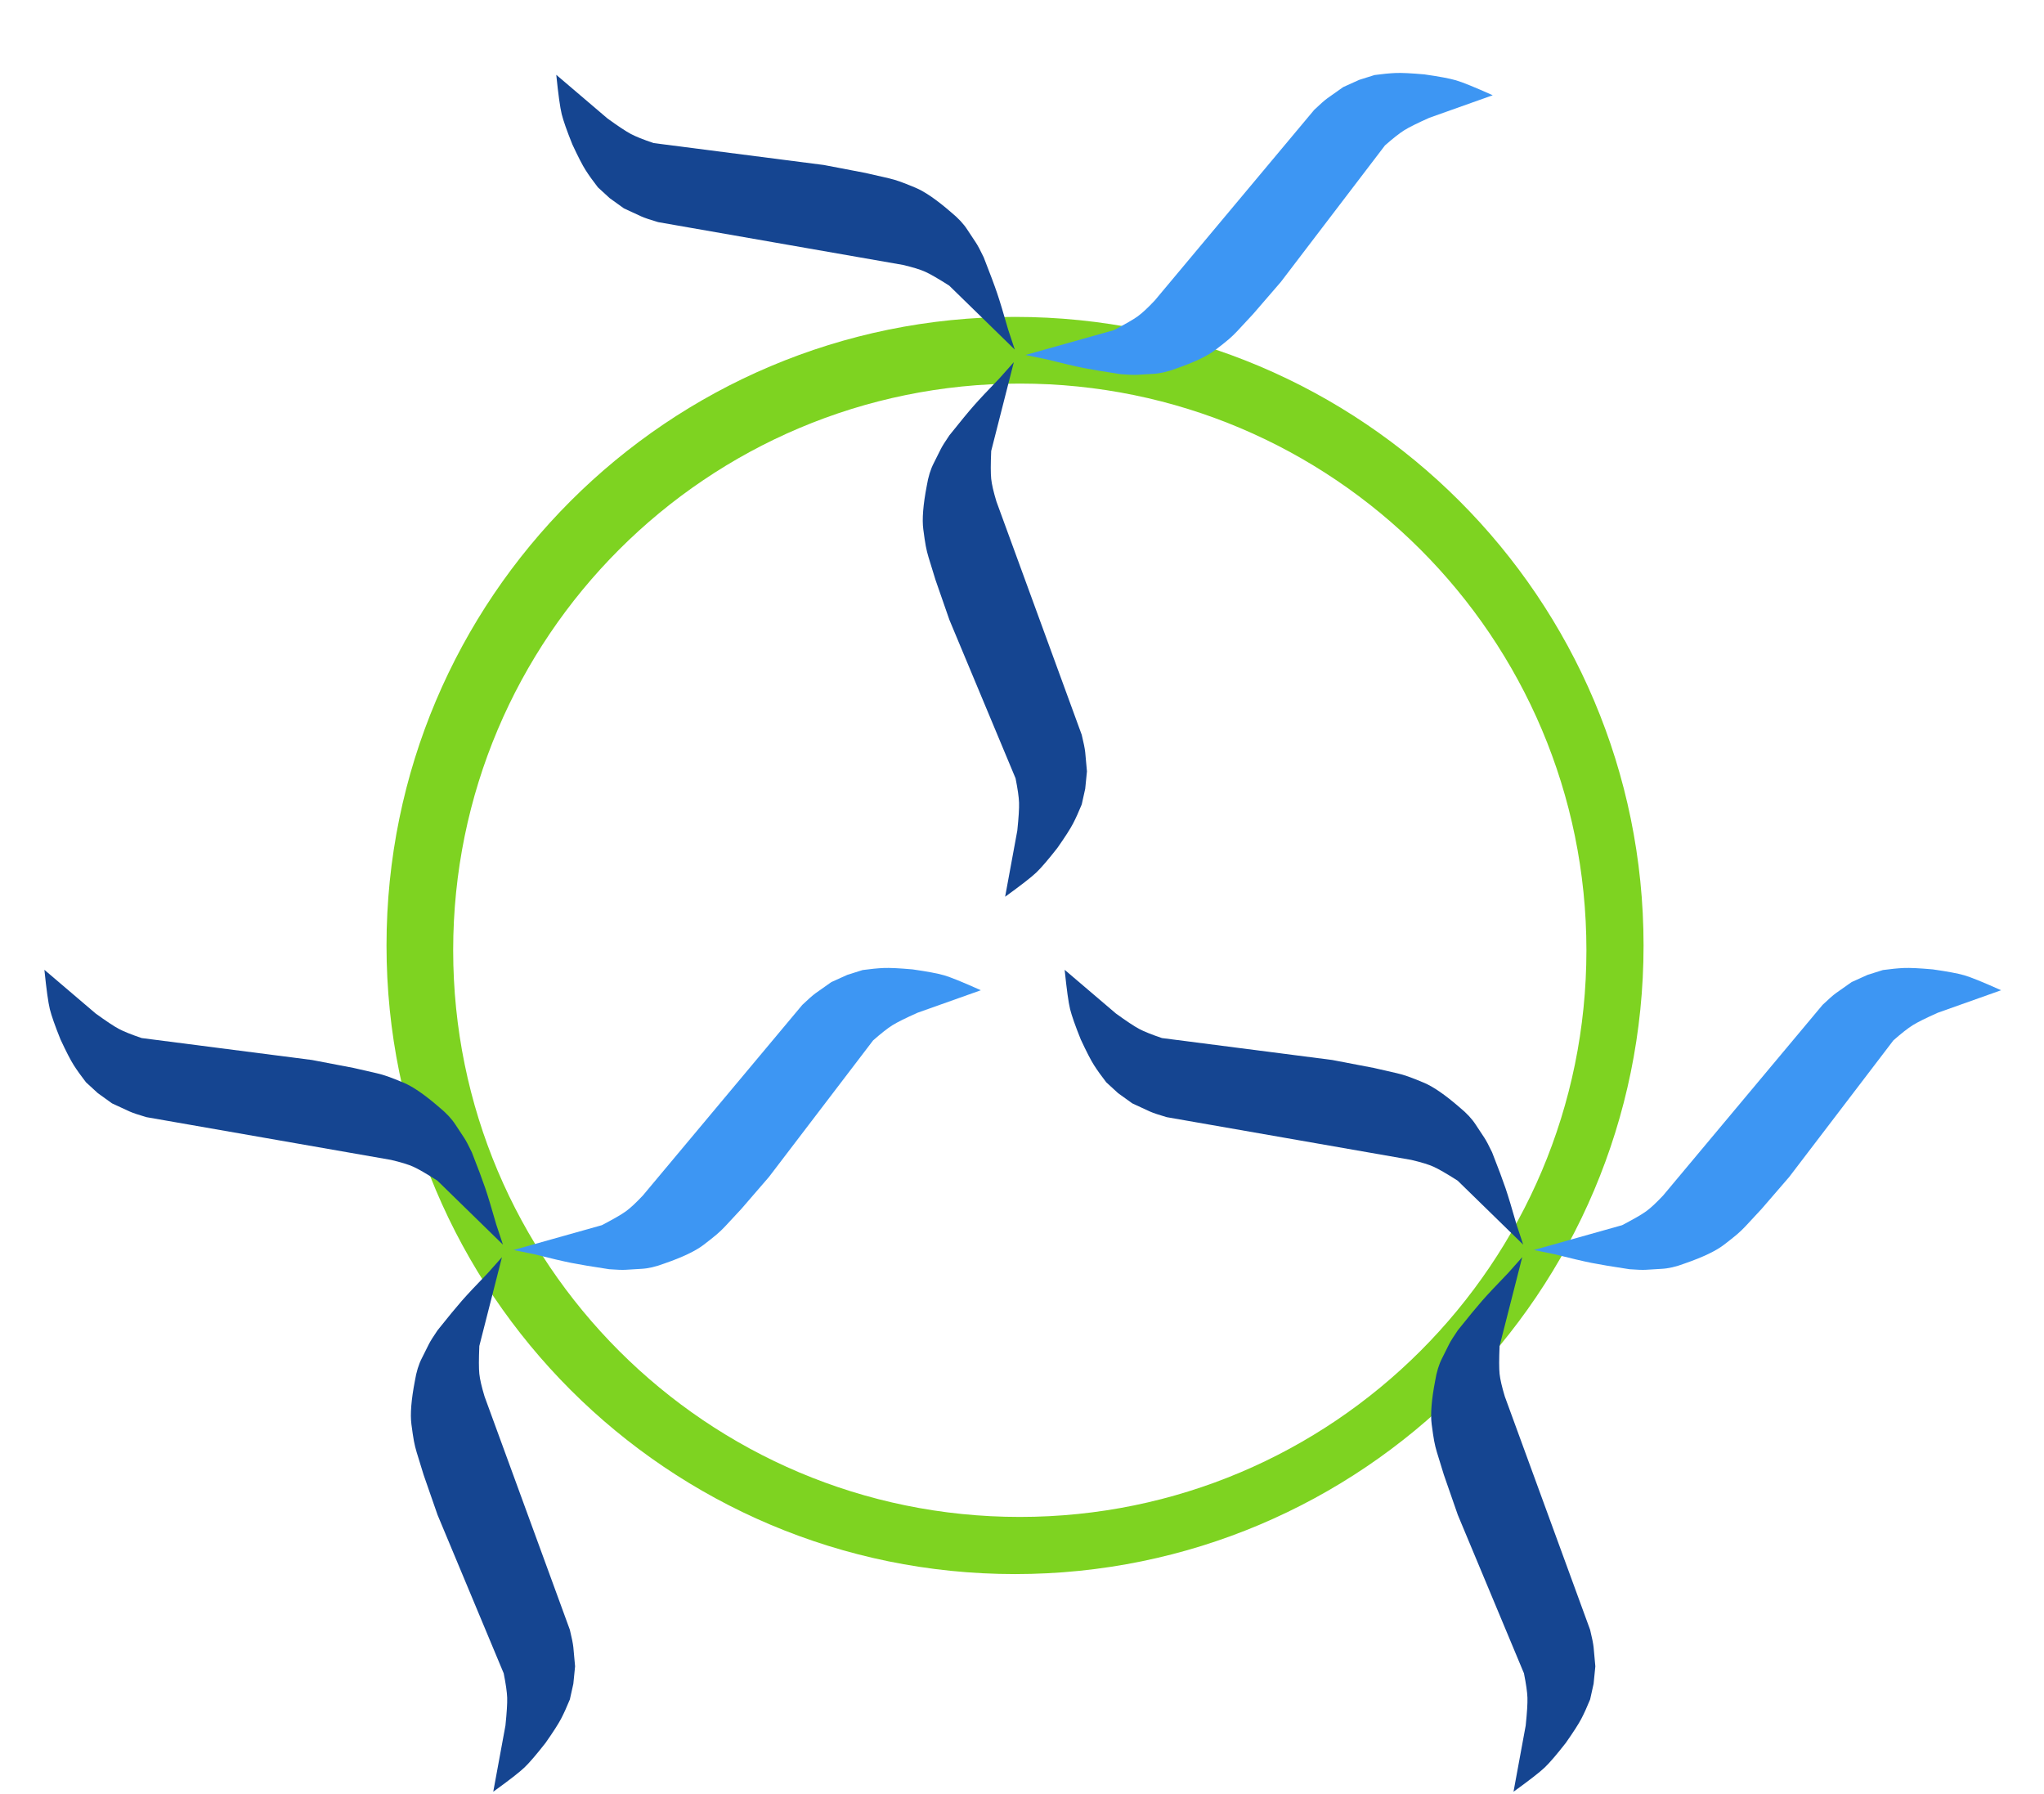
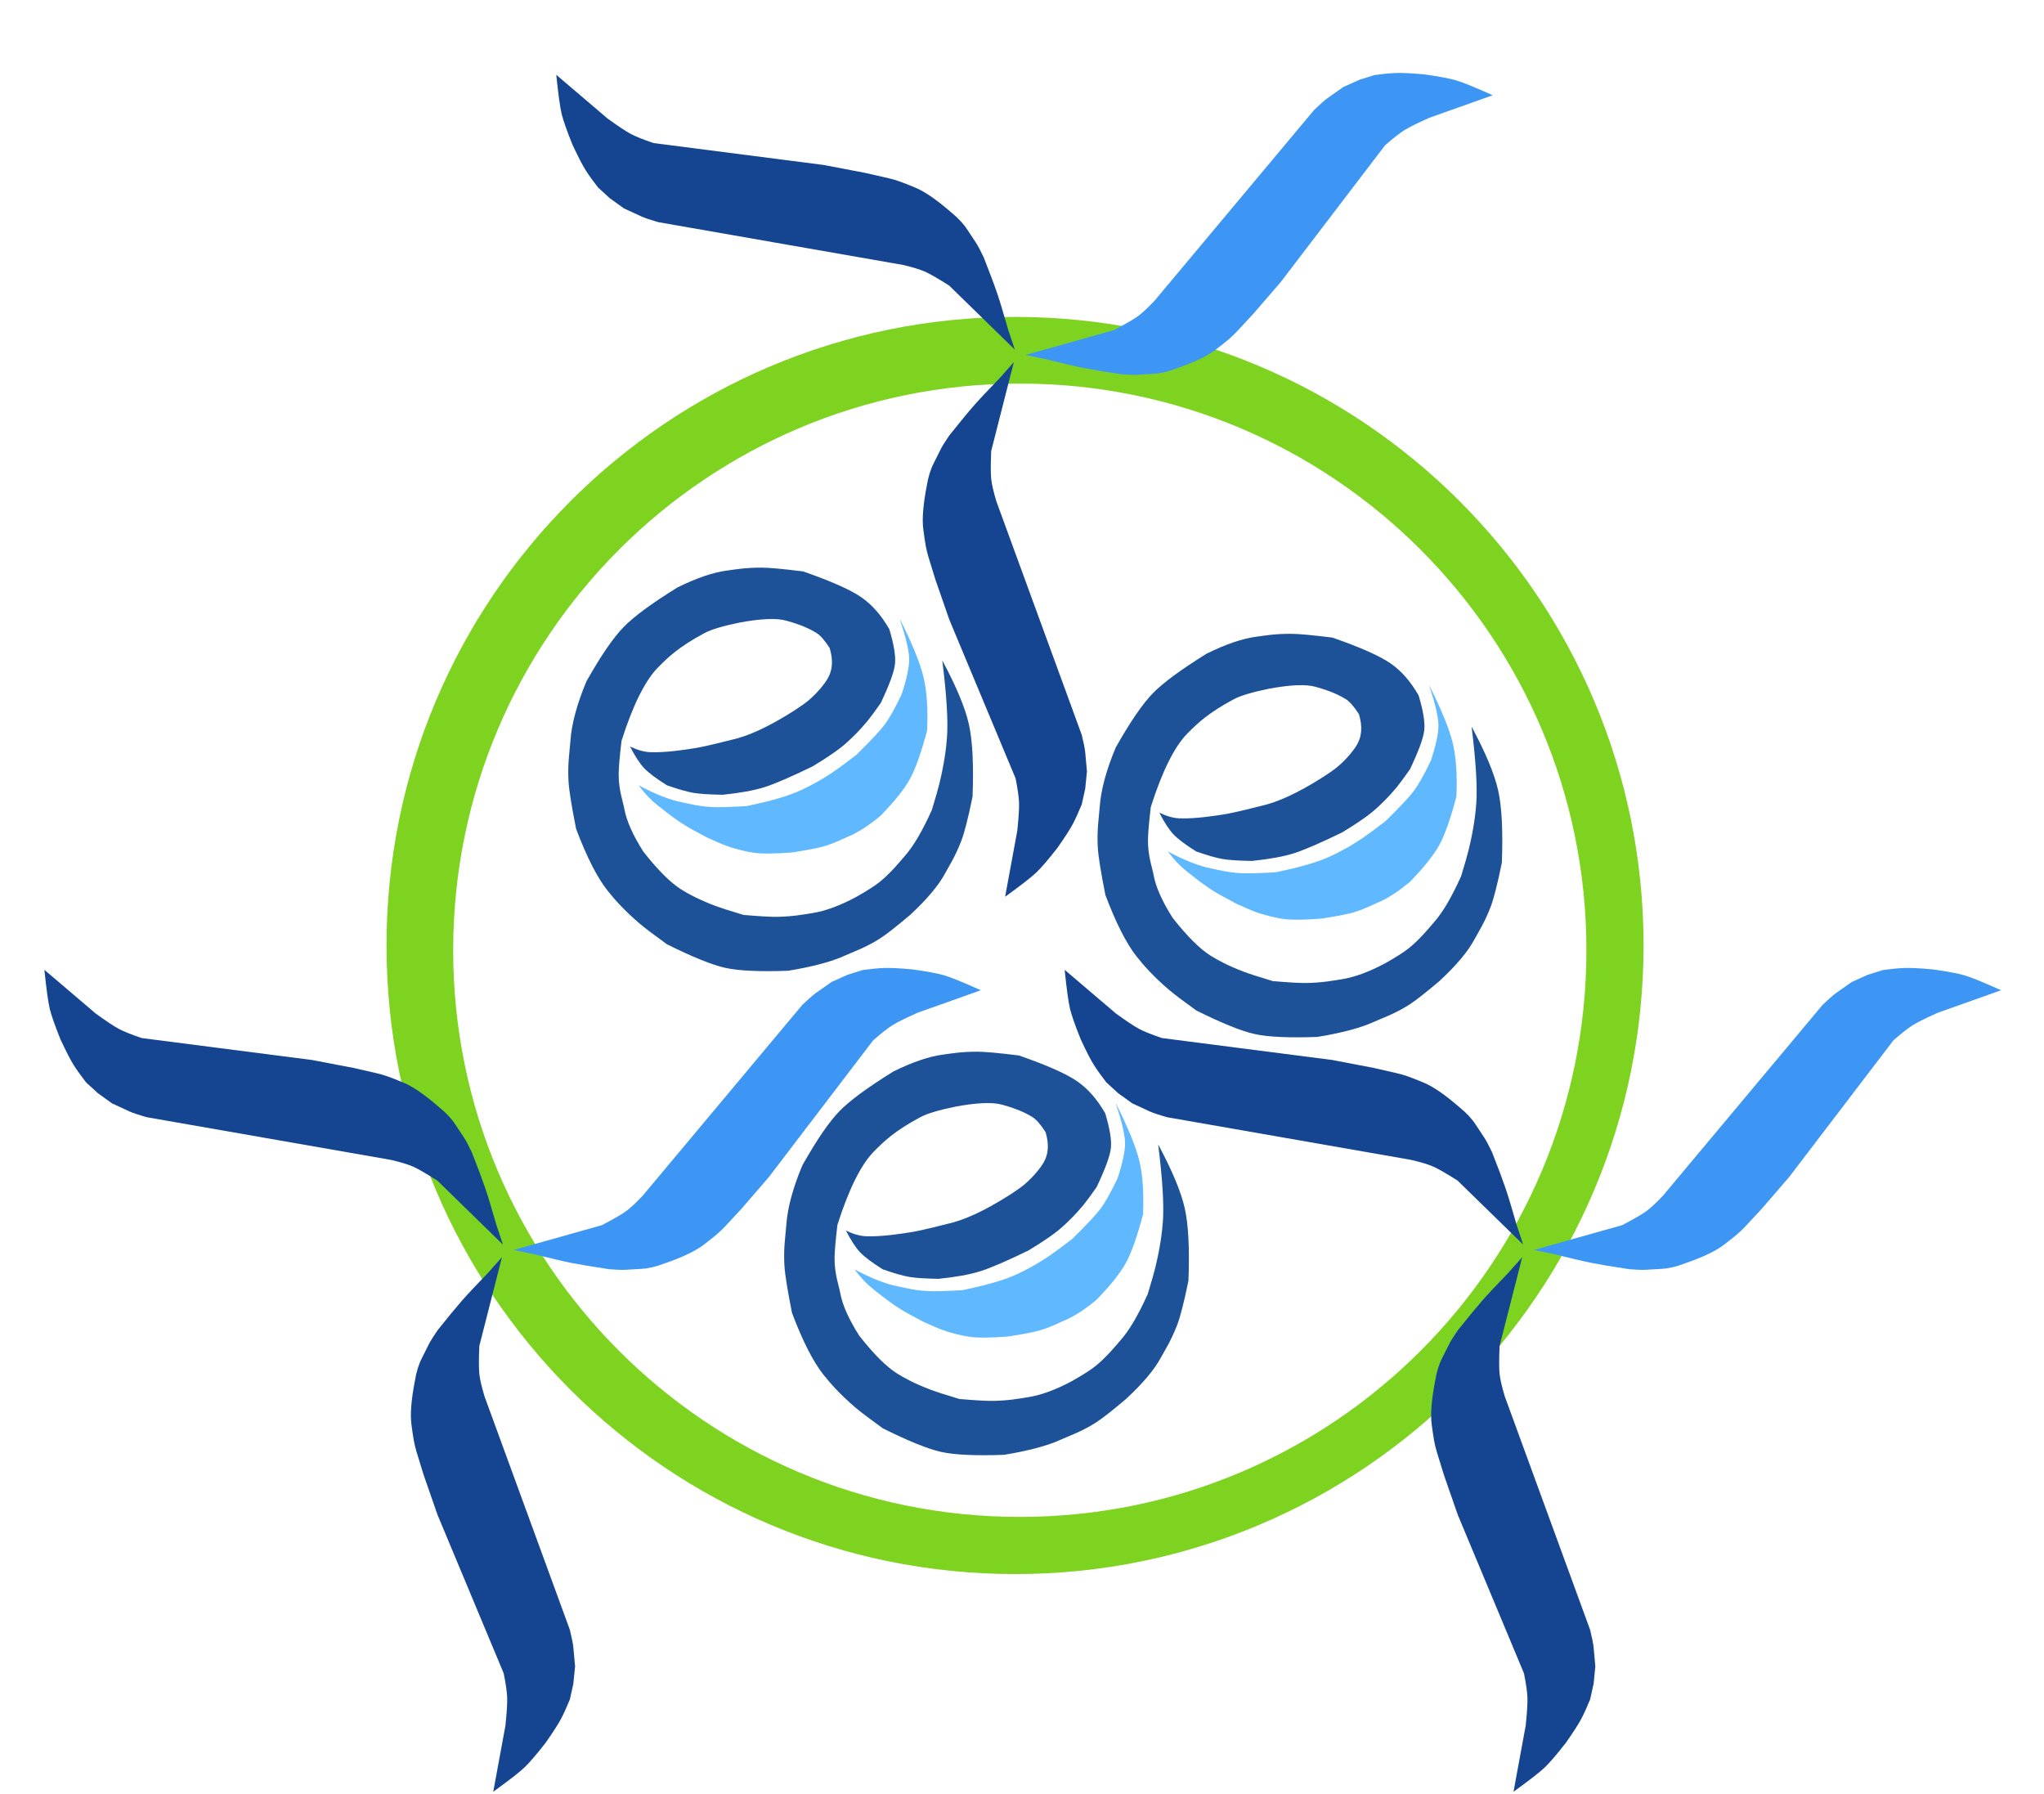
<svg xmlns="http://www.w3.org/2000/svg" width="587px" height="515px" viewBox="0 0 587 515" version="1.1">
  <defs />
  <g id="Page-1" stroke="none" stroke-width="1" fill="none" fill-rule="evenodd">
    <g id="Steem-Shuriken" transform="translate(111, 1)">
      <path d="M180.5,451 C80.813,451 0,370.187 0,270.5 C0,170.813 80.813,90 180.5,90 C280.187,90 361,170.813 361,270.5 C361,370.187 280.187,451 180.5,451 Z M181.867,434.591 C271.737,434.591 344.591,361.737 344.591,271.867 C344.591,181.998 271.737,109.144 181.867,109.144 C91.998,109.144 19.144,181.998 19.144,271.867 C19.144,361.737 91.998,434.591 181.867,434.591 Z" id="Oval" fill="#7ED321" />
      <path d="M251.179,-11.957 C246.57,-8.628 243.57,-6.294 242.179,-4.957 C240.788,-3.62 238.788,-1.286 236.179,2.043 C233.967,5.194 232.467,7.527 231.679,9.043 C230.891,10.559 230.057,12.392 229.179,14.543 L228.179,19.043 L227.679,24.043 C227.903,26.665 228.069,28.499 228.179,29.543 C228.289,30.587 228.622,32.254 229.179,34.543 L253.679,101.543 C254.519,104.324 255.019,106.491 255.179,108.043 C255.34,109.595 255.34,112.262 255.179,116.043 L248.679,141.543 L252.679,137.043 C256.097,133.51 258.597,130.844 260.179,129.043 C261.762,127.242 264.095,124.409 267.179,120.543 C268.42,118.729 269.253,117.395 269.679,116.543 C270.318,115.264 271.194,113.481 271.679,112.543 C272.594,110.774 273.261,108.607 273.679,106.043 C274.728,100.618 275.062,96.451 274.679,93.543 C274.105,89.181 273.842,87.782 273.179,85.543 C272.737,84.051 272.07,81.884 271.179,79.043 L267.179,67.543 L248.179,22.043 C247.566,18.98 247.233,16.646 247.179,15.043 C247.126,13.44 247.292,10.773 247.679,7.043 L251.179,-11.957 Z" id="Steem-Blade" fill="#3D96F3" transform="translate(251.2558, 64.793) rotate(60) translate(-251.2558, -64.793) " />
      <path d="M177.5,103 C172.891,106.329 169.891,108.663 168.5,110 C167.109,111.337 165.109,113.671 162.5,117 C160.288,120.151 158.788,122.484 158,124 C157.212,125.516 156.378,127.349 155.5,129.5 L154.5,134 L154,139 C154.223,141.622 154.39,143.456 154.5,144.5 C154.61,145.544 154.943,147.211 155.5,149.5 L180,216.5 C180.839,219.281 181.339,221.448 181.5,223 C181.661,224.552 181.661,227.219 181.5,231 L175,256.5 L179,252 C182.418,248.467 184.918,245.801 186.5,244 C188.082,242.199 190.416,239.366 193.5,235.5 C194.741,233.686 195.574,232.352 196,231.5 C196.638,230.221 197.515,228.438 198,227.5 C198.915,225.731 199.582,223.564 200,221 C201.049,215.575 201.383,211.408 201,208.5 C200.426,204.138 200.163,202.739 199.5,200.5 C199.058,199.008 198.391,196.841 197.5,194 L193.5,182.5 L174.5,137 C173.887,133.937 173.553,131.603 173.5,130 C173.447,128.397 173.613,125.73 174,122 L177.5,103 Z" id="Steem-Blade" fill="#154591" transform="translate(177.5767, 179.75) rotate(180) translate(-177.5767, -179.75) " />
      <path d="M115.179,-17.957 C110.57,-14.628 107.57,-12.294 106.179,-10.957 C104.788,-9.62 102.788,-7.286 100.179,-3.957 C97.967,-0.806 96.467,1.527 95.679,3.043 C94.891,4.559 94.057,6.392 93.179,8.543 L92.179,13.043 L91.679,18.043 C91.903,20.665 92.069,22.499 92.179,23.543 C92.289,24.587 92.622,26.254 93.179,28.543 L117.679,95.543 C118.519,98.324 119.019,100.491 119.179,102.043 C119.34,103.595 119.34,106.262 119.179,110.043 L112.679,135.543 L116.679,131.043 C120.097,127.51 122.597,124.844 124.179,123.043 C125.762,121.242 128.095,118.409 131.179,114.543 C132.42,112.729 133.253,111.395 133.679,110.543 C134.318,109.264 135.194,107.481 135.679,106.543 C136.594,104.774 137.261,102.607 137.679,100.043 C138.728,94.618 139.062,90.451 138.679,87.543 C138.105,83.181 137.842,81.782 137.179,79.543 C136.737,78.051 136.07,75.884 135.179,73.043 L131.179,61.543 L112.179,16.043 C111.566,12.98 111.233,10.646 111.179,9.043 C111.126,7.44 111.292,4.773 111.679,1.043 L115.179,-17.957 Z" id="Steem-Blade" fill="#154591" transform="translate(115.2558, 58.79301) rotate(300) translate(-115.2558, -58.79301) " />
    </g>
    <g id="Steem-Shuriken" transform="translate(1, 258)">
      <path d="M214.179,-11.957 C209.57,-8.628 206.57,-6.294 205.179,-4.957 C203.788,-3.62 201.788,-1.286 199.179,2.043 C196.967,5.194 195.467,7.527 194.679,9.043 C193.891,10.559 193.057,12.392 192.179,14.543 L191.179,19.043 L190.679,24.043 C190.903,26.665 191.069,28.499 191.179,29.543 C191.289,30.587 191.622,32.254 192.179,34.543 L216.679,101.543 C217.519,104.324 218.019,106.491 218.179,108.043 C218.34,109.595 218.34,112.262 218.179,116.043 L211.679,141.543 L215.679,137.043 C219.097,133.51 221.597,130.844 223.179,129.043 C224.762,127.242 227.095,124.409 230.179,120.543 C231.42,118.729 232.253,117.395 232.679,116.543 C233.318,115.264 234.194,113.481 234.679,112.543 C235.594,110.774 236.261,108.607 236.679,106.043 C237.728,100.618 238.062,96.451 237.679,93.543 C237.105,89.181 236.842,87.782 236.179,85.543 C235.737,84.051 235.07,81.884 234.179,79.043 L230.179,67.543 L211.179,22.043 C210.566,18.98 210.233,16.646 210.179,15.043 C210.126,13.44 210.292,10.773 210.679,7.043 L214.179,-11.957 Z" id="Steem-Blade" fill="#3D96F3" transform="translate(214.2558, 64.793) rotate(60) translate(-214.2558, -64.793) " />
      <path d="M140.5,103 C135.891,106.329 132.891,108.663 131.5,110 C130.109,111.337 128.109,113.671 125.5,117 C123.288,120.151 121.788,122.484 121,124 C120.212,125.516 119.378,127.349 118.5,129.5 L117.5,134 L117,139 C117.223,141.622 117.39,143.456 117.5,144.5 C117.61,145.544 117.943,147.211 118.5,149.5 L143,216.5 C143.839,219.281 144.339,221.448 144.5,223 C144.661,224.552 144.661,227.219 144.5,231 L138,256.5 L142,252 C145.418,248.467 147.918,245.801 149.5,244 C151.082,242.199 153.416,239.366 156.5,235.5 C157.741,233.686 158.574,232.352 159,231.5 C159.638,230.221 160.515,228.438 161,227.5 C161.915,225.731 162.582,223.564 163,221 C164.049,215.575 164.383,211.408 164,208.5 C163.426,204.138 163.163,202.739 162.5,200.5 C162.058,199.008 161.391,196.841 160.5,194 L156.5,182.5 L137.5,137 C136.887,133.937 136.553,131.603 136.5,130 C136.447,128.397 136.613,125.73 137,122 L140.5,103 Z" id="Steem-Blade" fill="#154591" transform="translate(140.5767, 179.75) rotate(180) translate(-140.5767, -179.75) " />
      <path d="M78.179,-17.957 C73.57,-14.628 70.57,-12.294 69.179,-10.957 C67.788,-9.62 65.788,-7.286 63.179,-3.957 C60.967,-0.806 59.467,1.527 58.679,3.043 C57.891,4.559 57.057,6.392 56.179,8.543 L55.179,13.043 L54.679,18.043 C54.903,20.665 55.069,22.499 55.179,23.543 C55.289,24.587 55.622,26.254 56.179,28.543 L80.679,95.543 C81.519,98.324 82.019,100.491 82.179,102.043 C82.34,103.595 82.34,106.262 82.179,110.043 L75.679,135.543 L79.679,131.043 C83.097,127.51 85.597,124.844 87.179,123.043 C88.762,121.242 91.095,118.409 94.179,114.543 C95.42,112.729 96.253,111.395 96.679,110.543 C97.318,109.264 98.194,107.481 98.679,106.543 C99.594,104.774 100.261,102.607 100.679,100.043 C101.728,94.618 102.062,90.451 101.679,87.543 C101.105,83.181 100.842,81.782 100.179,79.543 C99.737,78.051 99.07,75.884 98.179,73.043 L94.179,61.543 L75.179,16.043 C74.566,12.98 74.233,10.646 74.179,9.043 C74.126,7.44 74.292,4.773 74.679,1.043 L78.179,-17.957 Z" id="Steem-Blade" fill="#154591" transform="translate(78.25579, 58.79301) rotate(300) translate(-78.25579, -58.79301) " />
    </g>
    <g id="Steem-Shuriken" transform="translate(294, 258)">
      <path d="M214.179,-11.957 C209.57,-8.628 206.57,-6.294 205.179,-4.957 C203.788,-3.62 201.788,-1.286 199.179,2.043 C196.967,5.194 195.467,7.527 194.679,9.043 C193.891,10.559 193.057,12.392 192.179,14.543 L191.179,19.043 L190.679,24.043 C190.903,26.665 191.069,28.499 191.179,29.543 C191.289,30.587 191.622,32.254 192.179,34.543 L216.679,101.543 C217.519,104.324 218.019,106.491 218.179,108.043 C218.34,109.595 218.34,112.262 218.179,116.043 L211.679,141.543 L215.679,137.043 C219.097,133.51 221.597,130.844 223.179,129.043 C224.762,127.242 227.095,124.409 230.179,120.543 C231.42,118.729 232.253,117.395 232.679,116.543 C233.318,115.264 234.194,113.481 234.679,112.543 C235.594,110.774 236.261,108.607 236.679,106.043 C237.728,100.618 238.062,96.451 237.679,93.543 C237.105,89.181 236.842,87.782 236.179,85.543 C235.737,84.051 235.07,81.884 234.179,79.043 L230.179,67.543 L211.179,22.043 C210.566,18.98 210.233,16.646 210.179,15.043 C210.126,13.44 210.292,10.773 210.679,7.043 L214.179,-11.957 Z" id="Steem-Blade" fill="#3D96F3" transform="translate(214.2558, 64.793) rotate(60) translate(-214.2558, -64.793) " />
      <path d="M140.5,103 C135.891,106.329 132.891,108.663 131.5,110 C130.109,111.337 128.109,113.671 125.5,117 C123.288,120.151 121.788,122.484 121,124 C120.212,125.516 119.378,127.349 118.5,129.5 L117.5,134 L117,139 C117.223,141.622 117.39,143.456 117.5,144.5 C117.61,145.544 117.943,147.211 118.5,149.5 L143,216.5 C143.839,219.281 144.339,221.448 144.5,223 C144.661,224.552 144.661,227.219 144.5,231 L138,256.5 L142,252 C145.418,248.467 147.918,245.801 149.5,244 C151.082,242.199 153.416,239.366 156.5,235.5 C157.741,233.686 158.574,232.352 159,231.5 C159.638,230.221 160.515,228.438 161,227.5 C161.915,225.731 162.582,223.564 163,221 C164.049,215.575 164.383,211.408 164,208.5 C163.426,204.138 163.163,202.739 162.5,200.5 C162.058,199.008 161.391,196.841 160.5,194 L156.5,182.5 L137.5,137 C136.887,133.937 136.553,131.603 136.5,130 C136.447,128.397 136.613,125.73 137,122 L140.5,103 Z" id="Steem-Blade" fill="#154591" transform="translate(140.5767, 179.75) rotate(180) translate(-140.5767, -179.75) " />
      <path d="M78.179,-17.957 C73.57,-14.628 70.57,-12.294 69.179,-10.957 C67.788,-9.62 65.788,-7.286 63.179,-3.957 C60.967,-0.806 59.467,1.527 58.679,3.043 C57.891,4.559 57.057,6.392 56.179,8.543 L55.179,13.043 L54.679,18.043 C54.903,20.665 55.069,22.499 55.179,23.543 C55.289,24.587 55.622,26.254 56.179,28.543 L80.679,95.543 C81.519,98.324 82.019,100.491 82.179,102.043 C82.34,103.595 82.34,106.262 82.179,110.043 L75.679,135.543 L79.679,131.043 C83.097,127.51 85.597,124.844 87.179,123.043 C88.762,121.242 91.095,118.409 94.179,114.543 C95.42,112.729 96.253,111.395 96.679,110.543 C97.318,109.264 98.194,107.481 98.679,106.543 C99.594,104.774 100.261,102.607 100.679,100.043 C101.728,94.618 102.062,90.451 101.679,87.543 C101.105,83.181 100.842,81.782 100.179,79.543 C99.737,78.051 99.07,75.884 98.179,73.043 L94.179,61.543 L75.179,16.043 C74.566,12.98 74.233,10.646 74.179,9.043 C74.126,7.44 74.292,4.773 74.679,1.043 L78.179,-17.957 Z" id="Steem-Blade" fill="#154591" transform="translate(78.25579, 58.79301) rotate(300) translate(-78.25579, -58.79301) " />
    </g>
+     <g id="eSteem" transform="translate(163, 163)">
+       <path d="M17.934,51.358 C20.024,52.365 21.927,52.909 23.641,52.988 C28.215,53.199 34.715,52.125 36.141,51.901 C40.423,51.228 45.588,49.761 47.01,49.456 C51.857,48.413 57.745,45.696 64.673,41.304 C66.842,39.914 68.382,38.827 69.292,38.043 C71.889,35.805 73.818,33.355 74.727,31.793 C76.114,29.409 76.295,26.511 75.27,23.097 C73.87,20.904 72.602,19.455 71.466,18.75 C68.185,16.713 64.556,15.724 62.771,15.217 C60.059,14.446 55.62,14.627 49.456,15.761 C44.653,16.742 41.302,17.738 39.401,18.75 C31.85,22.769 28.812,25.807 26.086,28.532 C22.332,32.286 18.8,39.351 15.489,49.727 C14.956,54.262 14.685,57.432 14.674,59.238 C14.645,63.87 15.92,67.152 16.304,69.292 C16.913,72.684 18.724,76.76 21.739,81.52 C25.878,86.802 29.501,90.425 32.608,92.39 C34.601,93.65 37.763,95.353 42.119,97.009 C43.742,97.626 46.55,98.532 50.543,99.726 C55.03,100.11 58.2,100.291 60.053,100.27 C64.589,100.218 68.094,99.548 70.379,99.183 C74.064,98.595 78.231,97.055 82.879,94.563 C86.062,92.761 88.326,91.312 89.672,90.216 C92.889,87.596 95.529,84.309 97.009,82.607 C99.418,79.836 101.955,75.489 104.618,69.564 C105.692,66.041 106.416,63.505 106.791,61.955 C108.136,56.4 108.731,52 108.965,48.64 C109.297,43.875 108.844,36.538 107.607,26.63 C111.603,34.071 114.139,40.14 115.215,44.836 C116.291,49.532 116.654,56.507 116.302,65.76 C115.027,71.963 113.941,76.22 113.041,78.531 C111.242,83.157 109.495,85.769 108.422,87.77 C106.545,91.271 103.194,95.257 98.368,99.726 C94.389,103.09 91.491,105.355 89.672,106.52 C85.694,109.069 81.875,110.379 79.618,111.411 C75.813,113.151 70.378,114.6 63.314,115.759 C55.159,116.047 49.181,115.775 45.38,114.944 C41.578,114.112 35.962,111.848 28.532,108.15 C24.772,105.438 22.145,103.445 20.652,102.172 C16.306,98.468 13.363,95.139 11.413,92.661 C8.458,88.906 5.469,83.019 2.446,74.999 C1.157,68.537 0.433,64.008 0.272,61.412 C-0.035,56.461 0.622,52.468 0.815,49.727 C1.16,44.831 2.7,39.124 5.435,32.608 C9.553,25.321 13.086,20.158 16.032,17.119 C18.979,14.081 24.142,10.276 31.521,5.706 C37.058,2.965 41.858,1.335 45.923,0.815 C48.368,0.503 50.828,0.002 55.705,2.34157955e-14 C57.86,-0.001 61.846,0.361 67.662,1.087 C75.592,3.852 81.117,6.298 84.238,8.424 C87.358,10.55 90.075,13.629 92.39,17.663 C93.736,22.121 94.279,25.472 94.02,27.717 C93.761,29.961 92.402,33.675 89.944,38.858 C88.216,41.318 86.948,43.039 86.14,44.021 C83.836,46.821 81.78,48.746 80.433,49.999 C78.378,51.912 75.026,54.267 70.379,57.064 C64.079,60.122 59.459,62.114 56.521,63.042 C53.582,63.97 49.597,64.695 44.564,65.216 C40.739,65.157 37.931,64.976 36.141,64.673 C34.35,64.369 31.814,63.645 28.532,62.499 C25.445,60.564 23.271,58.933 22.01,57.608 C20.75,56.282 19.391,54.199 17.934,51.358 Z" id="Path-2" fill="#1E5298" />
+       <path d="M20.38,62.499 C25.291,65.099 29.458,66.73 32.88,67.39 C34.886,67.777 37.687,68.566 41.575,68.749 C43.404,68.834 46.665,68.744 51.358,68.477 C58.359,67.044 63.612,65.504 67.118,63.858 C69.473,62.752 72.78,61.067 76.629,58.423 C77.884,57.561 79.967,56.021 82.879,53.803 C86.977,49.789 89.694,46.89 91.031,45.108 C92.368,43.325 93.998,40.427 95.922,36.412 C97.43,31.857 98.154,28.415 98.096,26.086 C98.038,23.758 97.132,19.953 95.379,14.674 C98.917,21.694 101.182,27.22 102.172,31.249 C103.162,35.279 103.525,40.442 103.259,46.738 C101.564,53.102 99.933,57.721 98.368,60.597 C96.802,63.472 93.994,67.005 89.944,71.194 C86.522,74.044 83.442,76.037 80.705,77.172 C79.097,77.84 76.567,79.215 73.096,80.162 C71.472,80.604 68.574,81.148 64.401,81.792 C59.072,82.197 55.268,82.197 52.988,81.792 C51.474,81.523 48.991,81.081 45.651,79.89 C44.526,79.489 42.624,78.674 39.945,77.444 C36.73,75.754 34.465,74.486 33.152,73.64 C29.541,71.316 26.944,69.068 25.815,68.205 C24.069,66.871 22.257,64.969 20.38,62.499 Z" id="Path-3" fill="#60B9FF" />
+     </g>
+     <g id="eSteem" transform="translate(225, 302)">
+       <path d="M17.934,51.358 C20.024,52.365 21.927,52.909 23.641,52.988 C28.215,53.199 34.715,52.125 36.141,51.901 C40.423,51.228 45.588,49.761 47.01,49.456 C51.857,48.413 57.745,45.696 64.673,41.304 C66.842,39.914 68.382,38.827 69.292,38.043 C71.889,35.805 73.818,33.355 74.727,31.793 C76.114,29.409 76.295,26.511 75.27,23.097 C73.87,20.904 72.602,19.455 71.466,18.75 C68.185,16.713 64.556,15.724 62.771,15.217 C60.059,14.446 55.62,14.627 49.456,15.761 C44.653,16.742 41.302,17.738 39.401,18.75 C31.85,22.769 28.812,25.807 26.086,28.532 C22.332,32.286 18.8,39.351 15.489,49.727 C14.956,54.262 14.685,57.432 14.674,59.238 C14.645,63.87 15.92,67.152 16.304,69.292 C16.913,72.684 18.724,76.76 21.739,81.52 C25.878,86.802 29.501,90.425 32.608,92.39 C34.601,93.65 37.763,95.353 42.119,97.009 C43.742,97.626 46.55,98.532 50.543,99.726 C55.03,100.11 58.2,100.291 60.053,100.27 C64.589,100.218 68.094,99.548 70.379,99.183 C74.064,98.595 78.231,97.055 82.879,94.563 C86.062,92.761 88.326,91.312 89.672,90.216 C92.889,87.596 95.529,84.309 97.009,82.607 C99.418,79.836 101.955,75.489 104.618,69.564 C105.692,66.041 106.416,63.505 106.791,61.955 C108.136,56.4 108.731,52 108.965,48.64 C109.297,43.875 108.844,36.538 107.607,26.63 C111.603,34.071 114.139,40.14 115.215,44.836 C116.291,49.532 116.654,56.507 116.302,65.76 C115.027,71.963 113.941,76.22 113.041,78.531 C111.242,83.157 109.495,85.769 108.422,87.77 C106.545,91.271 103.194,95.257 98.368,99.726 C94.389,103.09 91.491,105.355 89.672,106.52 C85.694,109.069 81.875,110.379 79.618,111.411 C75.813,113.151 70.378,114.6 63.314,115.759 C55.159,116.047 49.181,115.775 45.38,114.944 C41.578,114.112 35.962,111.848 28.532,108.15 C24.772,105.438 22.145,103.445 20.652,102.172 C16.306,98.468 13.363,95.139 11.413,92.661 C8.458,88.906 5.469,83.019 2.446,74.999 C1.157,68.537 0.433,64.008 0.272,61.412 C-0.035,56.461 0.622,52.468 0.815,49.727 C1.16,44.831 2.7,39.124 5.435,32.608 C9.553,25.321 13.086,20.158 16.032,17.119 C18.979,14.081 24.142,10.276 31.521,5.706 C37.058,2.965 41.858,1.335 45.923,0.815 C48.368,0.503 50.828,0.002 55.705,2.34157945e-14 C57.86,-0.001 61.846,0.361 67.662,1.087 C75.592,3.852 81.117,6.298 84.238,8.424 C87.358,10.55 90.075,13.629 92.39,17.663 C93.736,22.121 94.279,25.472 94.02,27.717 C93.761,29.961 92.402,33.675 89.944,38.858 C88.216,41.318 86.948,43.039 86.14,44.021 C83.836,46.821 81.78,48.746 80.433,49.999 C78.378,51.912 75.026,54.267 70.379,57.064 C64.079,60.122 59.459,62.114 56.521,63.042 C53.582,63.97 49.597,64.695 44.564,65.216 C40.739,65.157 37.931,64.976 36.141,64.673 C34.35,64.369 31.814,63.645 28.532,62.499 C25.445,60.564 23.271,58.933 22.01,57.608 C20.75,56.282 19.391,54.199 17.934,51.358 Z" id="Path-2" fill="#1E5298" />
+       <path d="M20.38,62.499 C25.291,65.099 29.458,66.73 32.88,67.39 C34.886,67.777 37.687,68.566 41.575,68.749 C43.404,68.834 46.665,68.744 51.358,68.477 C58.359,67.044 63.612,65.504 67.118,63.858 C69.473,62.752 72.78,61.067 76.629,58.423 C77.884,57.561 79.967,56.021 82.879,53.803 C86.977,49.789 89.694,46.89 91.031,45.108 C92.368,43.325 93.998,40.427 95.922,36.412 C97.43,31.857 98.154,28.415 98.096,26.086 C98.038,23.758 97.132,19.953 95.379,14.674 C98.917,21.694 101.182,27.22 102.172,31.249 C103.162,35.279 103.525,40.442 103.259,46.738 C101.564,53.102 99.933,57.721 98.368,60.597 C96.802,63.472 93.994,67.005 89.944,71.194 C86.522,74.044 83.442,76.037 80.705,77.172 C79.097,77.84 76.567,79.215 73.096,80.162 C71.472,80.604 68.574,81.148 64.401,81.792 C59.072,82.197 55.268,82.197 52.988,81.792 C51.474,81.523 48.991,81.081 45.651,79.89 C44.526,79.489 42.624,78.674 39.945,77.444 C36.73,75.754 34.465,74.486 33.152,73.64 C29.541,71.316 26.944,69.068 25.815,68.205 C24.069,66.871 22.257,64.969 20.38,62.499 Z" id="Path-3" fill="#60B9FF" />
+     </g>
+     <g id="eSteem" transform="translate(315, 182)">
+       <path d="M17.934,51.358 C20.024,52.365 21.927,52.909 23.641,52.988 C28.215,53.199 34.715,52.125 36.141,51.901 C40.423,51.228 45.588,49.761 47.01,49.456 C51.857,48.413 57.745,45.696 64.673,41.304 C66.842,39.914 68.382,38.827 69.292,38.043 C71.889,35.805 73.818,33.355 74.727,31.793 C76.114,29.409 76.295,26.511 75.27,23.097 C73.87,20.904 72.602,19.455 71.466,18.75 C68.185,16.713 64.556,15.724 62.771,15.217 C60.059,14.446 55.62,14.627 49.456,15.761 C44.653,16.742 41.302,17.738 39.401,18.75 C31.85,22.769 28.812,25.807 26.086,28.532 C22.332,32.286 18.8,39.351 15.489,49.727 C14.956,54.262 14.685,57.432 14.674,59.238 C14.645,63.87 15.92,67.152 16.304,69.292 C16.913,72.684 18.724,76.76 21.739,81.52 C25.878,86.802 29.501,90.425 32.608,92.39 C34.601,93.65 37.763,95.353 42.119,97.009 C43.742,97.626 46.55,98.532 50.543,99.726 C55.03,100.11 58.2,100.291 60.053,100.27 C64.589,100.218 68.094,99.548 70.379,99.183 C74.064,98.595 78.231,97.055 82.879,94.563 C86.062,92.761 88.326,91.312 89.672,90.216 C92.889,87.596 95.529,84.309 97.009,82.607 C99.418,79.836 101.955,75.489 104.618,69.564 C105.692,66.041 106.416,63.505 106.791,61.955 C108.136,56.4 108.731,52 108.965,48.64 C109.297,43.875 108.844,36.538 107.607,26.63 C111.603,34.071 114.139,40.14 115.215,44.836 C116.291,49.532 116.654,56.507 116.302,65.76 C115.027,71.963 113.941,76.22 113.041,78.531 C111.242,83.157 109.495,85.769 108.422,87.77 C106.545,91.271 103.194,95.257 98.368,99.726 C94.389,103.09 91.491,105.355 89.672,106.52 C85.694,109.069 81.875,110.379 79.618,111.411 C75.813,113.151 70.378,114.6 63.314,115.759 C55.159,116.047 49.181,115.775 45.38,114.944 C41.578,114.112 35.962,111.848 28.532,108.15 C24.772,105.438 22.145,103.445 20.652,102.172 C16.306,98.468 13.363,95.139 11.413,92.661 C8.458,88.906 5.469,83.019 2.446,74.999 C1.157,68.537 0.433,64.008 0.272,61.412 C-0.035,56.461 0.622,52.468 0.815,49.727 C1.16,44.831 2.7,39.124 5.435,32.608 C9.553,25.321 13.086,20.158 16.032,17.119 C18.979,14.081 24.142,10.276 31.521,5.706 C37.058,2.965 41.858,1.335 45.923,0.815 C48.368,0.503 50.828,0.002 55.705,2.34157945e-14 C57.86,-0.001 61.846,0.361 67.662,1.087 C75.592,3.852 81.117,6.298 84.238,8.424 C87.358,10.55 90.075,13.629 92.39,17.663 C93.736,22.121 94.279,25.472 94.02,27.717 C93.761,29.961 92.402,33.675 89.944,38.858 C88.216,41.318 86.948,43.039 86.14,44.021 C83.836,46.821 81.78,48.746 80.433,49.999 C78.378,51.912 75.026,54.267 70.379,57.064 C64.079,60.122 59.459,62.114 56.521,63.042 C53.582,63.97 49.597,64.695 44.564,65.216 C40.739,65.157 37.931,64.976 36.141,64.673 C34.35,64.369 31.814,63.645 28.532,62.499 C25.445,60.564 23.271,58.933 22.01,57.608 C20.75,56.282 19.391,54.199 17.934,51.358 Z" id="Path-2" fill="#1E5298" />
+       <path d="M20.38,62.499 C25.291,65.099 29.458,66.73 32.88,67.39 C34.886,67.777 37.687,68.566 41.575,68.749 C43.404,68.834 46.665,68.744 51.358,68.477 C58.359,67.044 63.612,65.504 67.118,63.858 C69.473,62.752 72.78,61.067 76.629,58.423 C77.884,57.561 79.967,56.021 82.879,53.803 C86.977,49.789 89.694,46.89 91.031,45.108 C92.368,43.325 93.998,40.427 95.922,36.412 C97.43,31.857 98.154,28.415 98.096,26.086 C98.038,23.758 97.132,19.953 95.379,14.674 C98.917,21.694 101.182,27.22 102.172,31.249 C103.162,35.279 103.525,40.442 103.259,46.738 C101.564,53.102 99.933,57.721 98.368,60.597 C96.802,63.472 93.994,67.005 89.944,71.194 C86.522,74.044 83.442,76.037 80.705,77.172 C79.097,77.84 76.567,79.215 73.096,80.162 C71.472,80.604 68.574,81.148 64.401,81.792 C59.072,82.197 55.268,82.197 52.988,81.792 C51.474,81.523 48.991,81.081 45.651,79.89 C44.526,79.489 42.624,78.674 39.945,77.444 C36.73,75.754 34.465,74.486 33.152,73.64 C29.541,71.316 26.944,69.068 25.815,68.205 C24.069,66.871 22.257,64.969 20.38,62.499 Z" id="Path-3" fill="#60B9FF" />
+     </g>
  </g>
</svg>
